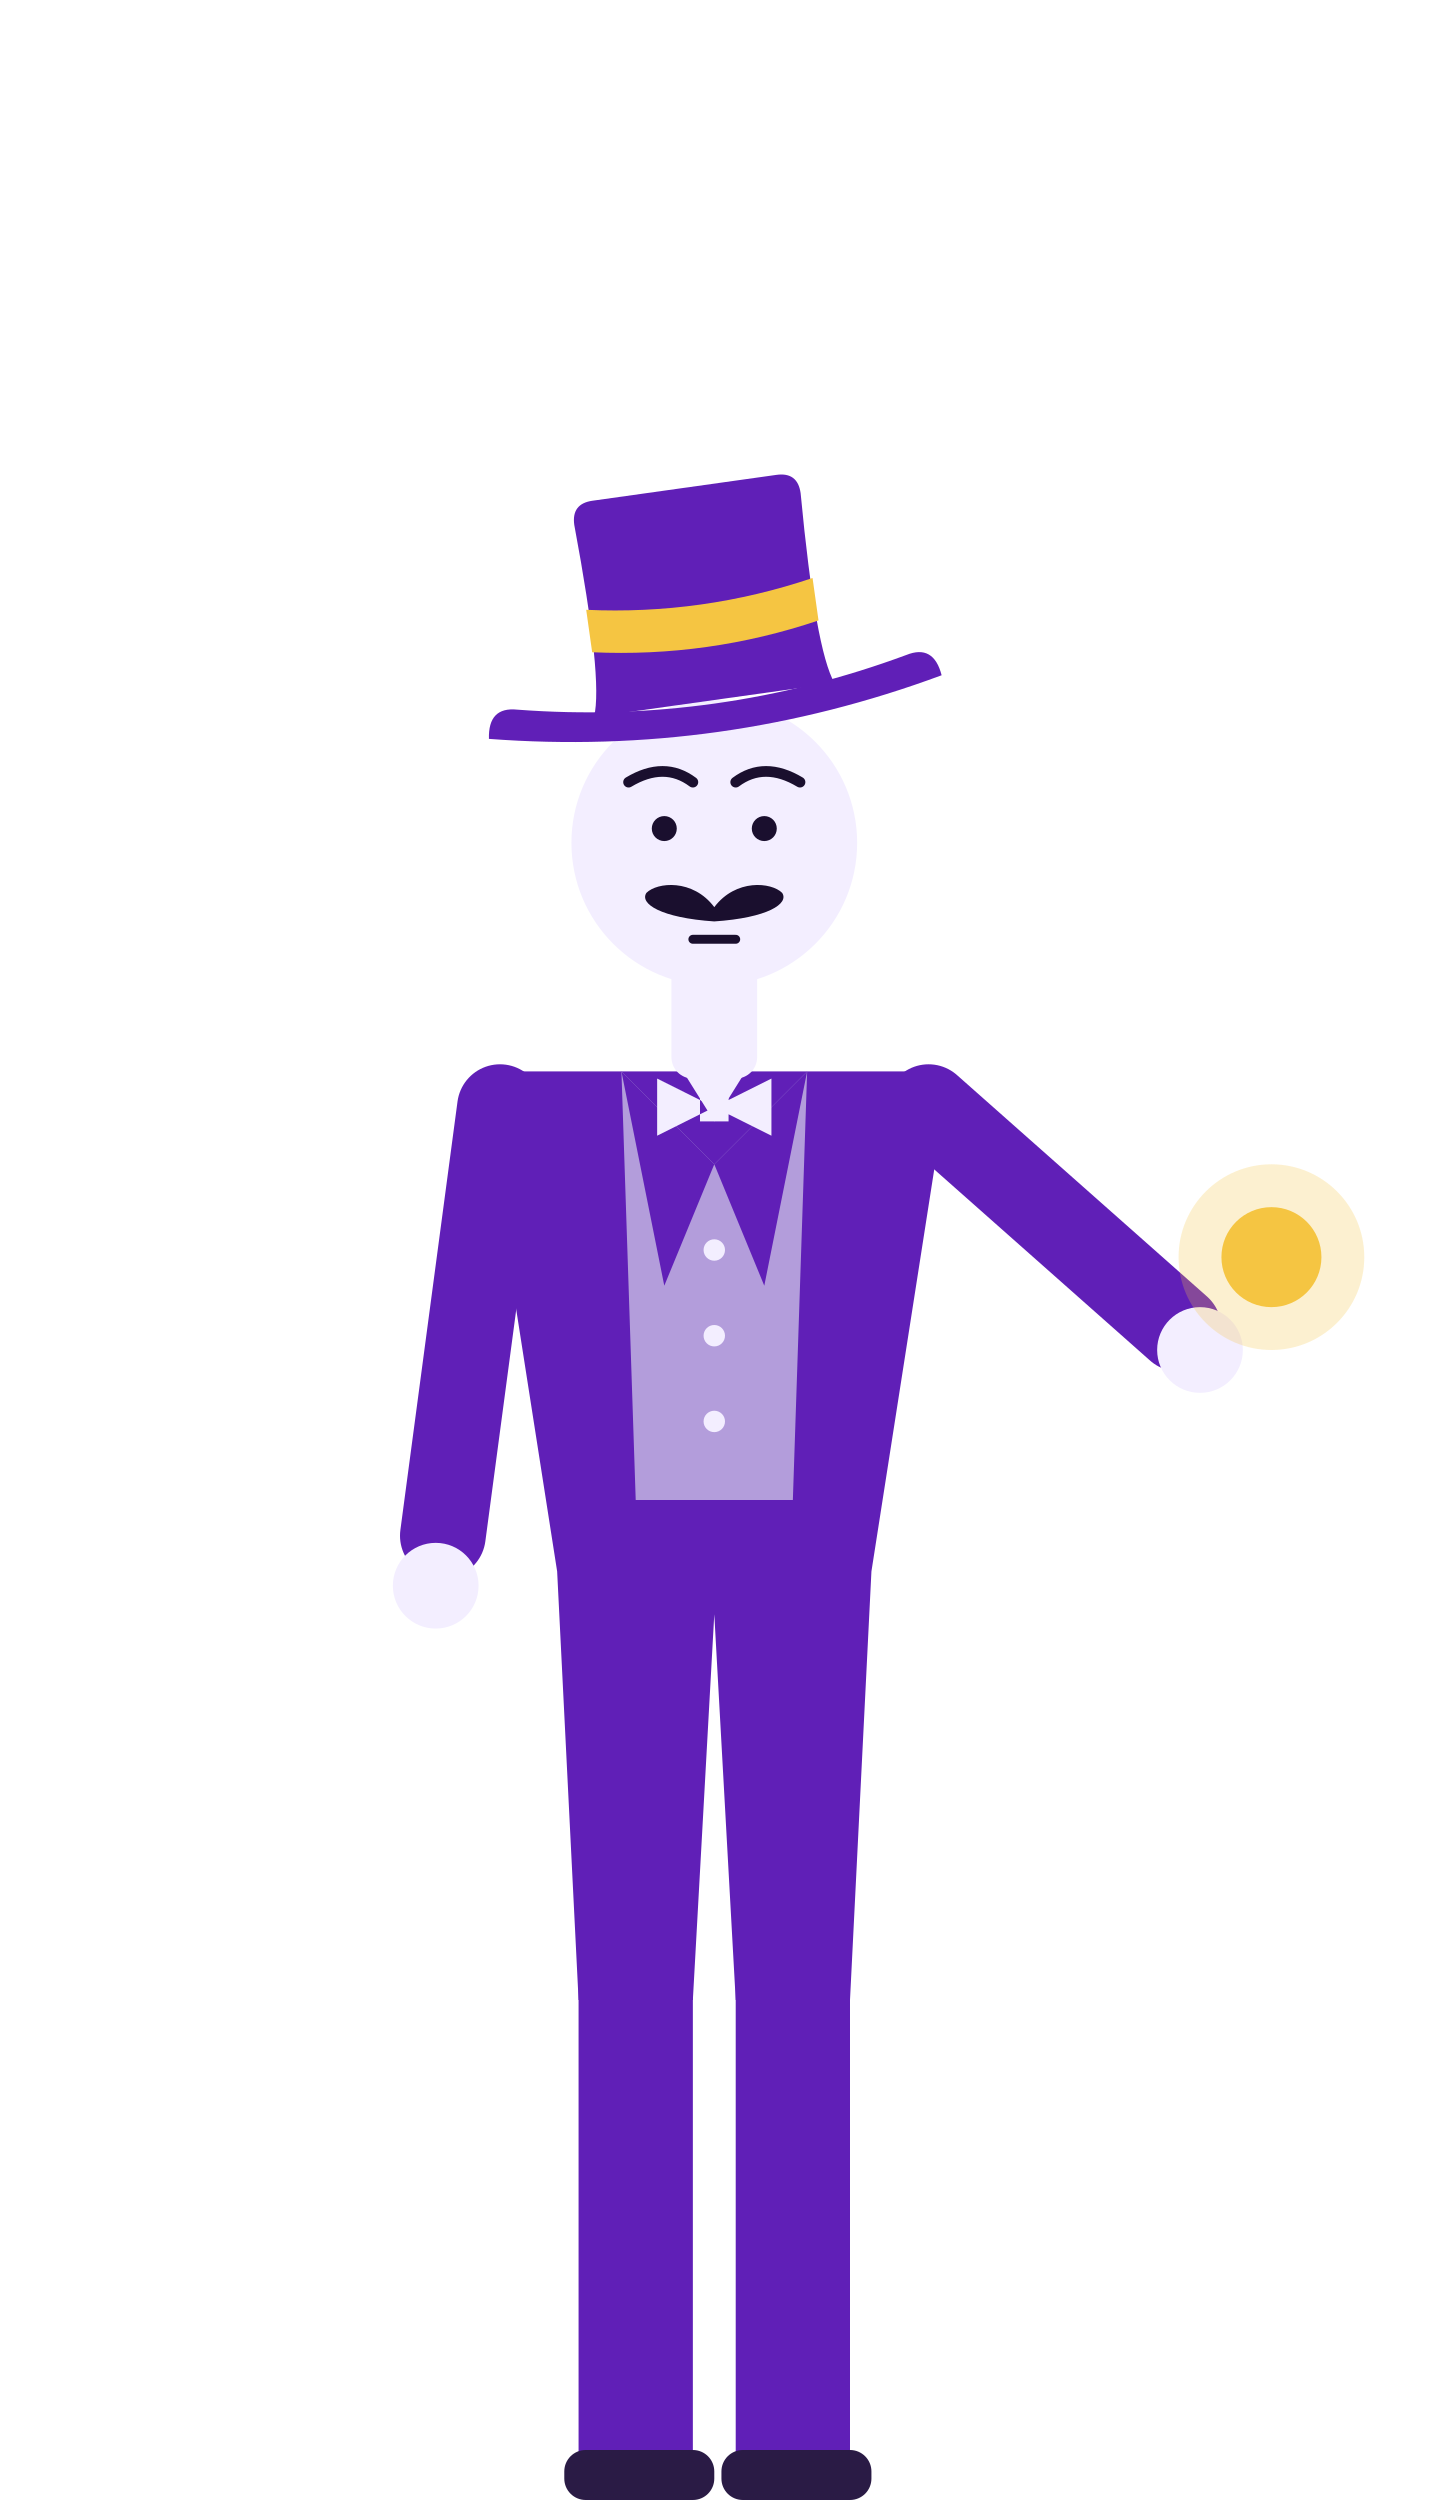
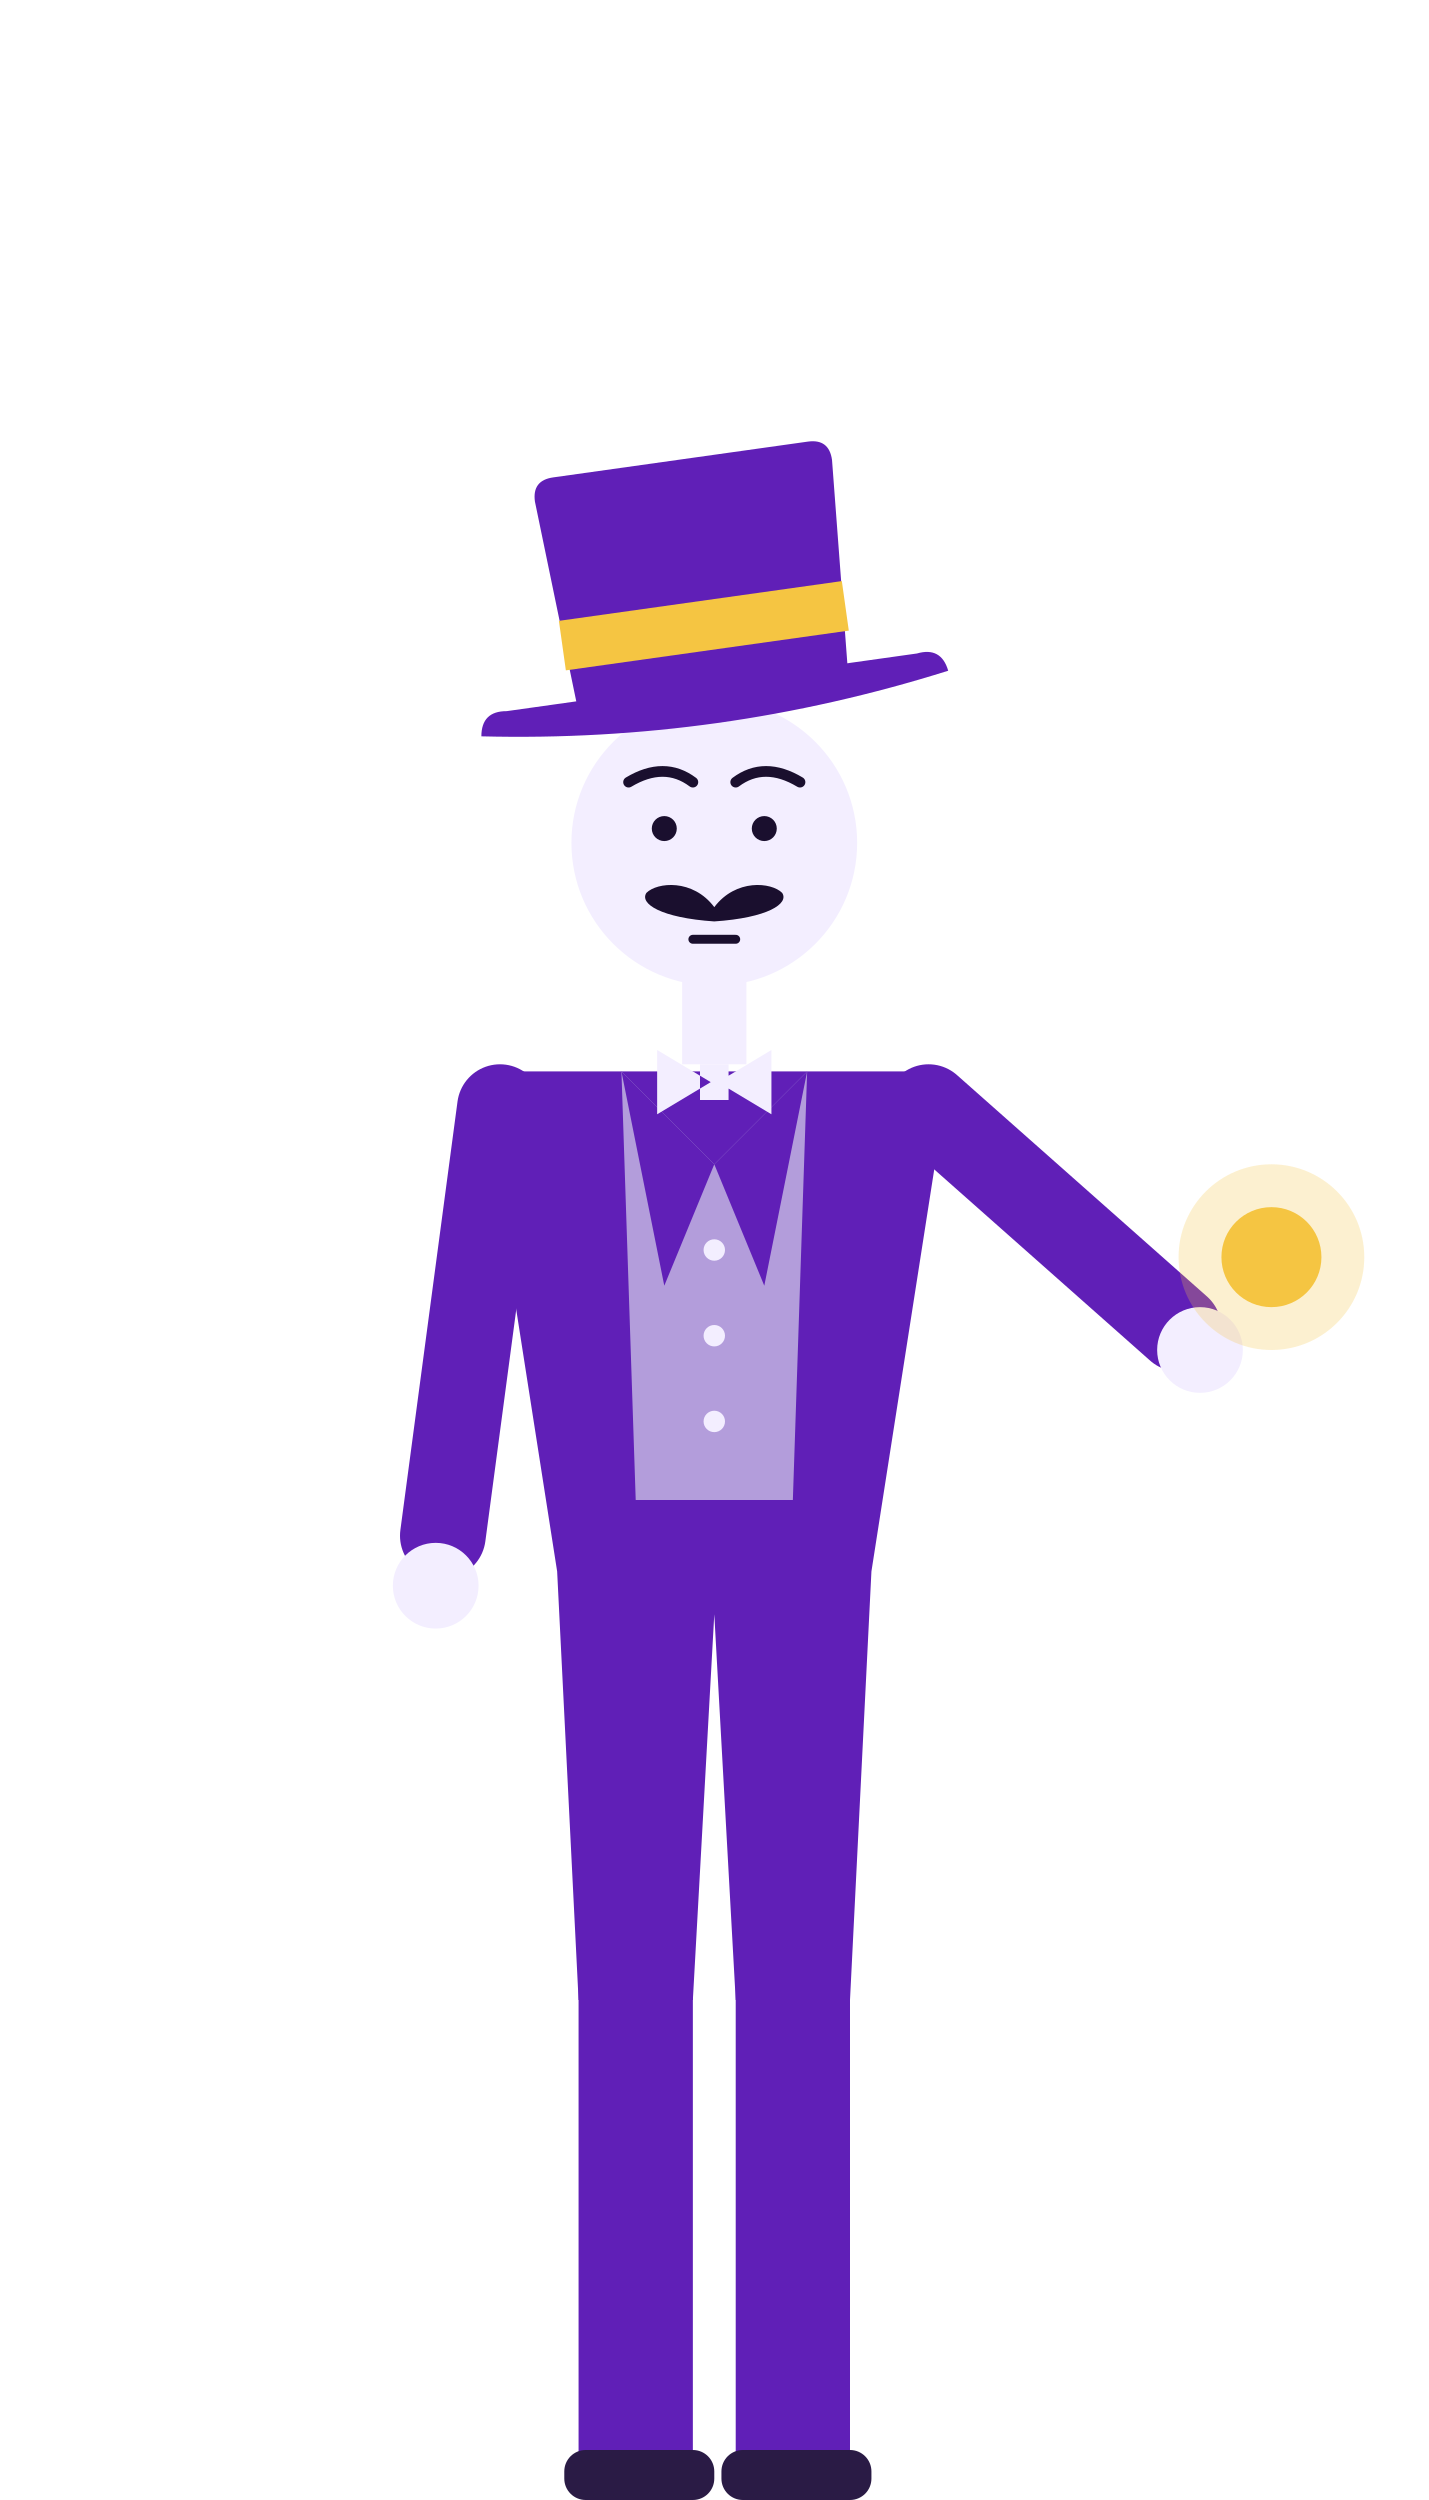
<svg xmlns="http://www.w3.org/2000/svg" viewBox="0 0 400 700" width="400" height="700">
  <rect x="162" y="430" width="32" height="262" fill="#601FB7" />
  <rect x="206" y="430" width="32" height="262" fill="#601FB7" />
  <rect x="158" y="686" width="42" height="14" rx="6" fill="#2A1B45" />
  <rect x="202" y="686" width="42" height="14" rx="6" fill="#2A1B45" />
  <path d="M140 300 Q134 300 136 312 L156 440 L162 560 L194 560 L200 452 L206 560 L238 560 L244 440 L264 312 Q266 300 260 300 Z" fill="#601FB7" />
  <path d="M174 300 L200 326 L226 300 L222 420 L178 420 Z" fill="#B39DDB" />
  <path d="M174 300 L186 360 L200 326 Z M226 300 L214 360 L200 326 Z" fill="#601FB7" />
  <circle cx="200" cy="350" r="3" fill="#F3EEFF" />
  <circle cx="200" cy="374" r="3" fill="#F3EEFF" />
  <circle cx="200" cy="398" r="3" fill="#F3EEFF" />
-   <path d="M190 298 L200 314 L210 298 L210 294 L190 294 Z" fill="#F3EEFF" />
-   <path d="M200 310 L184 302 L184 318 Z M200 310 L216 302 L216 318 Z M196 306 L204 306 L204 314 L196 314 Z" fill="#F3EEFF" />
+   <path d="" fill="#F3EEFF" />
+   <path d="M199 303 L184 294 L184 312 Z M201 303 L216 294 L216 312 Z M196 298 L204 298 L204 308 L196 308 Z" fill="#F3EEFF" />
  <path d="M140 310 L124 430" stroke="#601FB7" stroke-width="24" stroke-linecap="round" fill="none" />
  <circle cx="122" cy="444" r="12" fill="#F3EEFF" />
  <path d="M260 310 L330 372" stroke="#601FB7" stroke-width="24" stroke-linecap="round" fill="none" />
  <circle cx="336" cy="378" r="12" fill="#F3EEFF" />
  <circle cx="356" cy="352" r="26" fill="#F5C542" opacity="0.25" />
  <circle cx="356" cy="352" r="14" fill="#F5C542" />
  <circle cx="200" cy="236" r="40" fill="#F3EEFF" />
  <circle cx="186" cy="232" r="3.5" fill="#1A0F2E" />
  <circle cx="214" cy="232" r="3.5" fill="#1A0F2E" />
  <path d="M176 219 Q186 213 194 219" stroke="#1A0F2E" stroke-width="3" fill="none" stroke-linecap="round" />
  <path d="M206 219 Q214 213 224 219" stroke="#1A0F2E" stroke-width="3" fill="none" stroke-linecap="round" />
  <path d="M200 254 C194 246 184 247 181 250 C179 253 185 257 200 258 C215 257 221 253 219 250 C216 247 206 246 200 254 Z" fill="#1A0F2E" />
  <line x1="194" y1="263" x2="206" y2="263" stroke="#1A0F2E" stroke-width="2.5" stroke-linecap="round" />
-   <rect x="188" y="268" width="24" height="34" rx="6" fill="#F3EEFF" />
+   <rect x="191" y="270" width="18" height="28" fill="#F3EEFF" />
  <g transform="rotate(-8 200 196)">
-     <path d="M166 196 Q170 186 168 142 Q168 136 174 136 L226 136 Q232 136 232 142 Q230 186 234 196 Z" fill="#601FB7" />
-     <path d="M168 178 Q200 184 232 178 L232 166 Q200 172 168 166 Z" fill="#F5C542" />
-     <path d="M136 198 Q137 189 145 191 Q200 203 255 191 Q263 189 264 198 Q200 212 136 198 Z" fill="#601FB7" />
+     <path d="M162 196 L158 134 Q158 128 164 128 L236 128 Q242 128 242 134 L238 196 Z" fill="#601FB7" />
+     <rect x="160" y="168" width="80" height="14" fill="#F5C542" />
+     <path d="M134 197 Q135 190 142 191 L258 191 Q265 190 266 197 Q200 208 134 197 Z" fill="#601FB7" />
  </g>
</svg>
